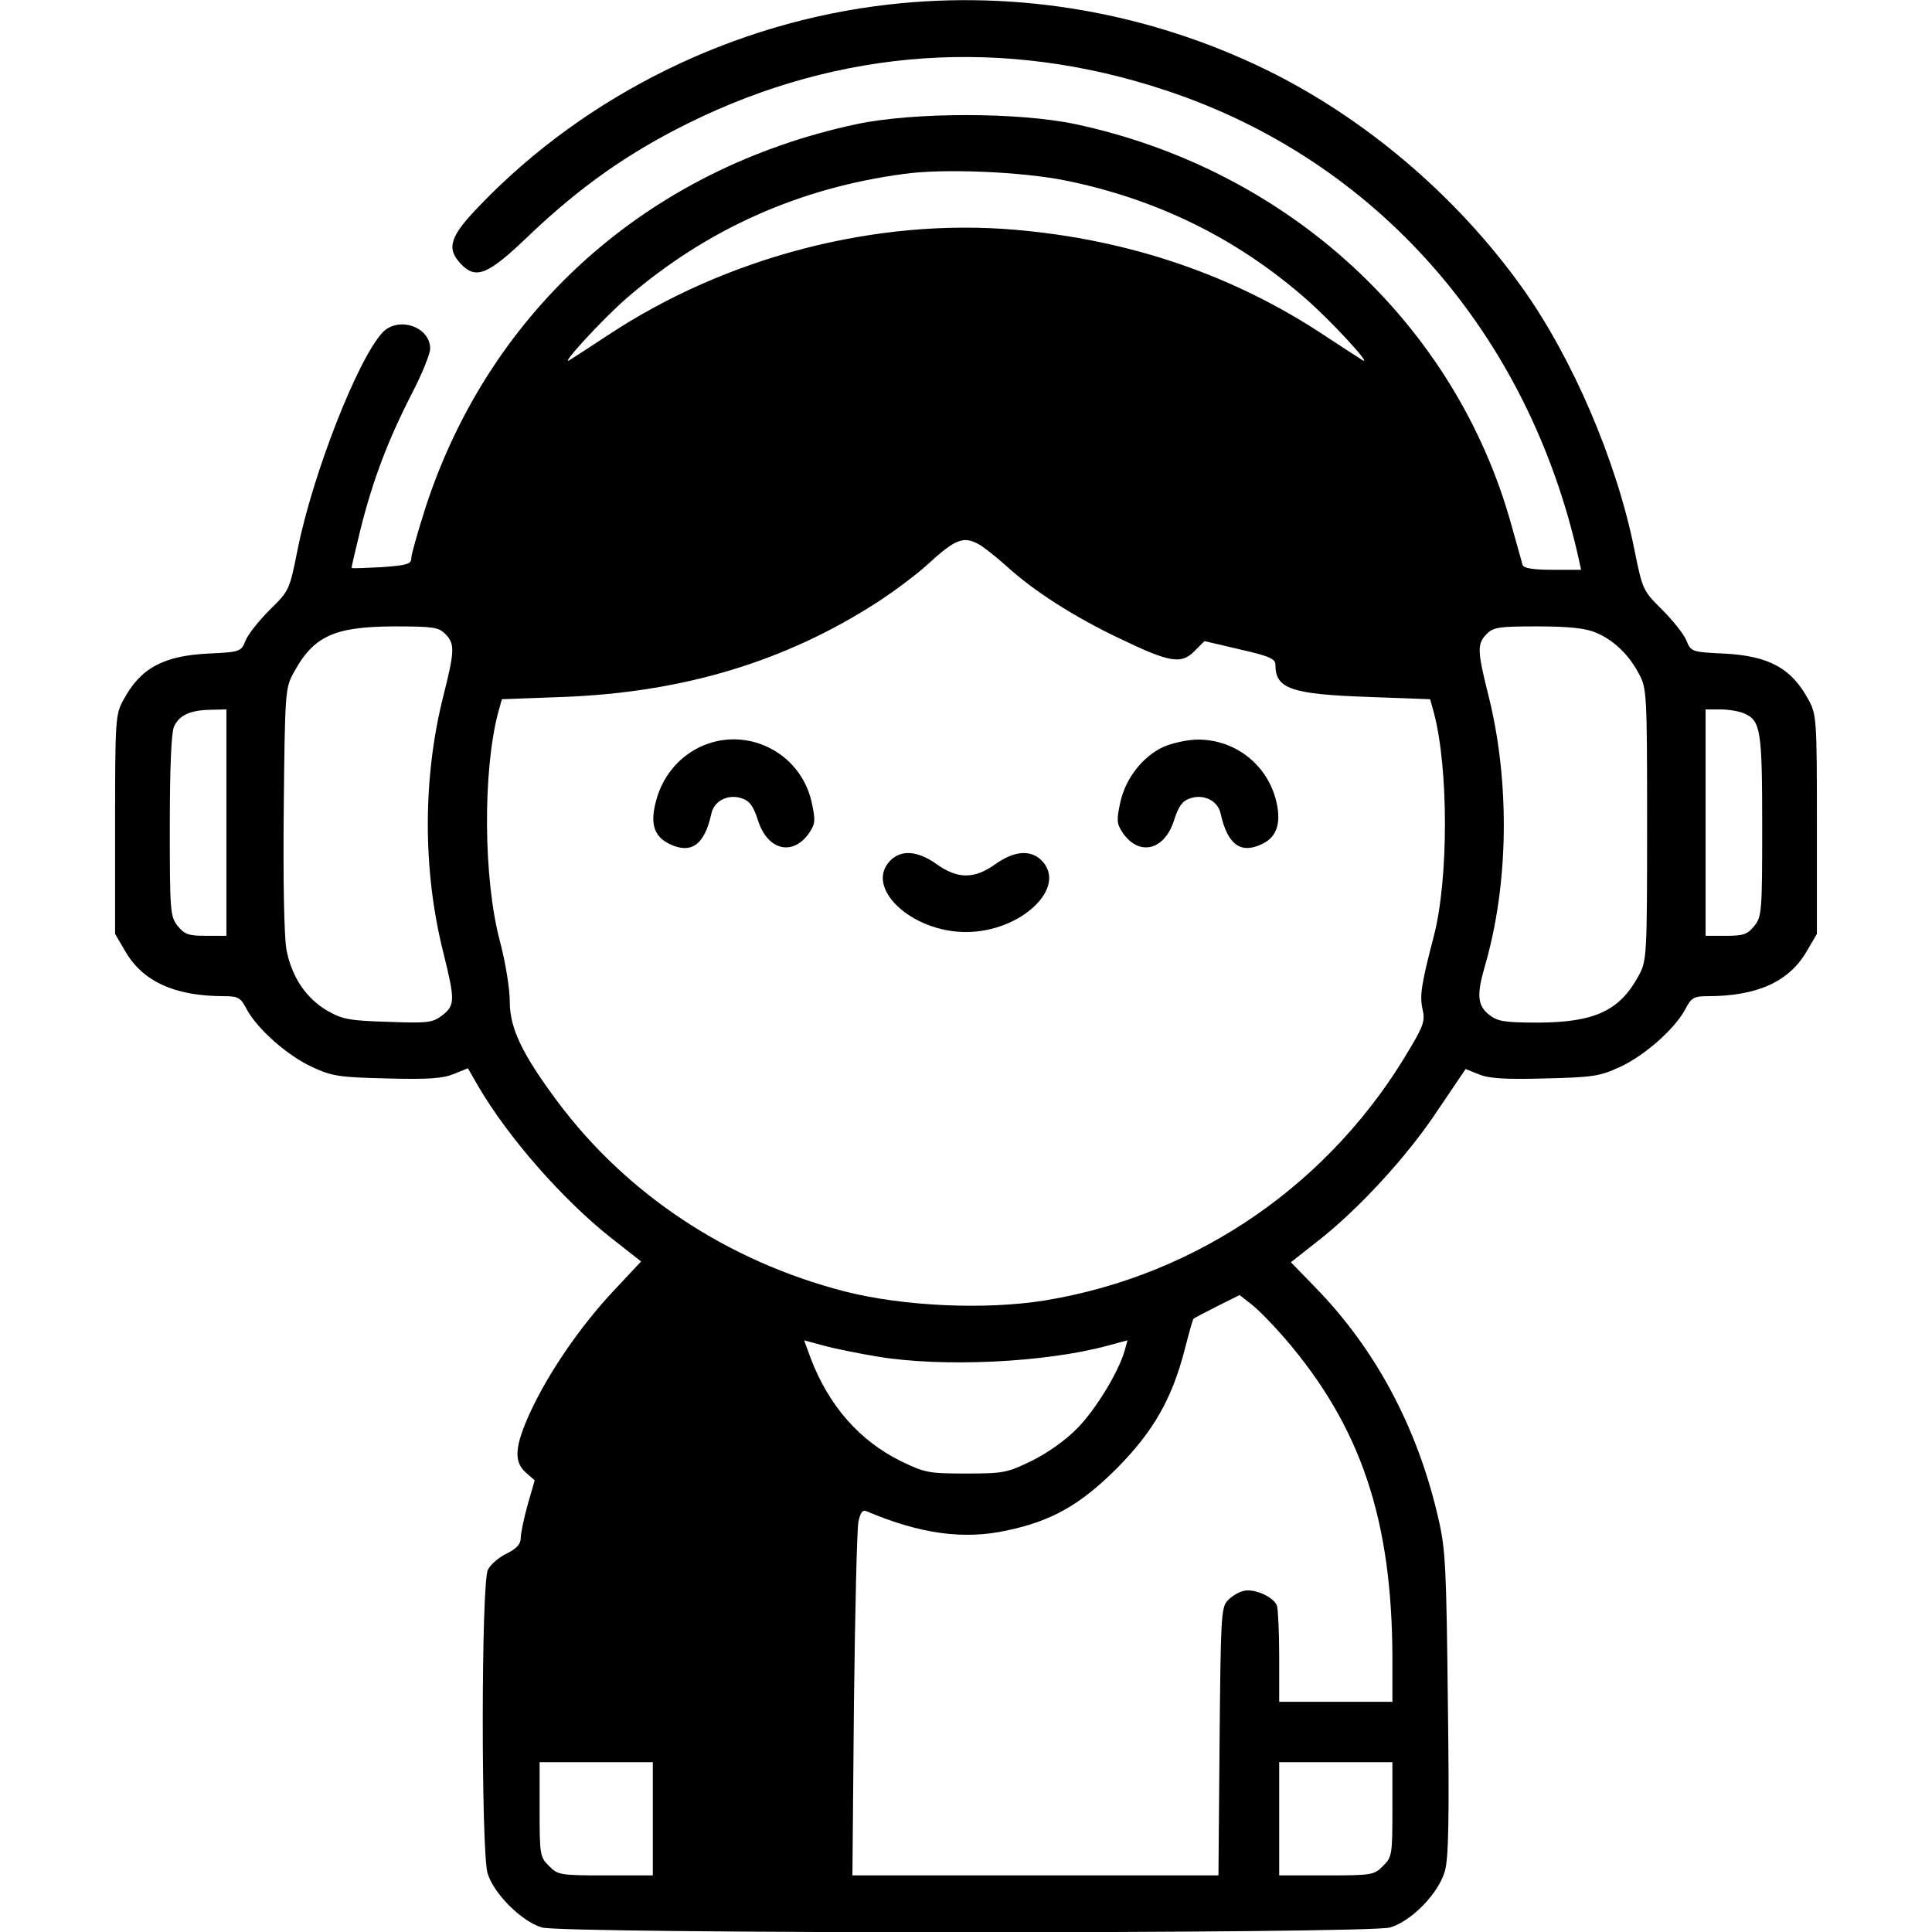
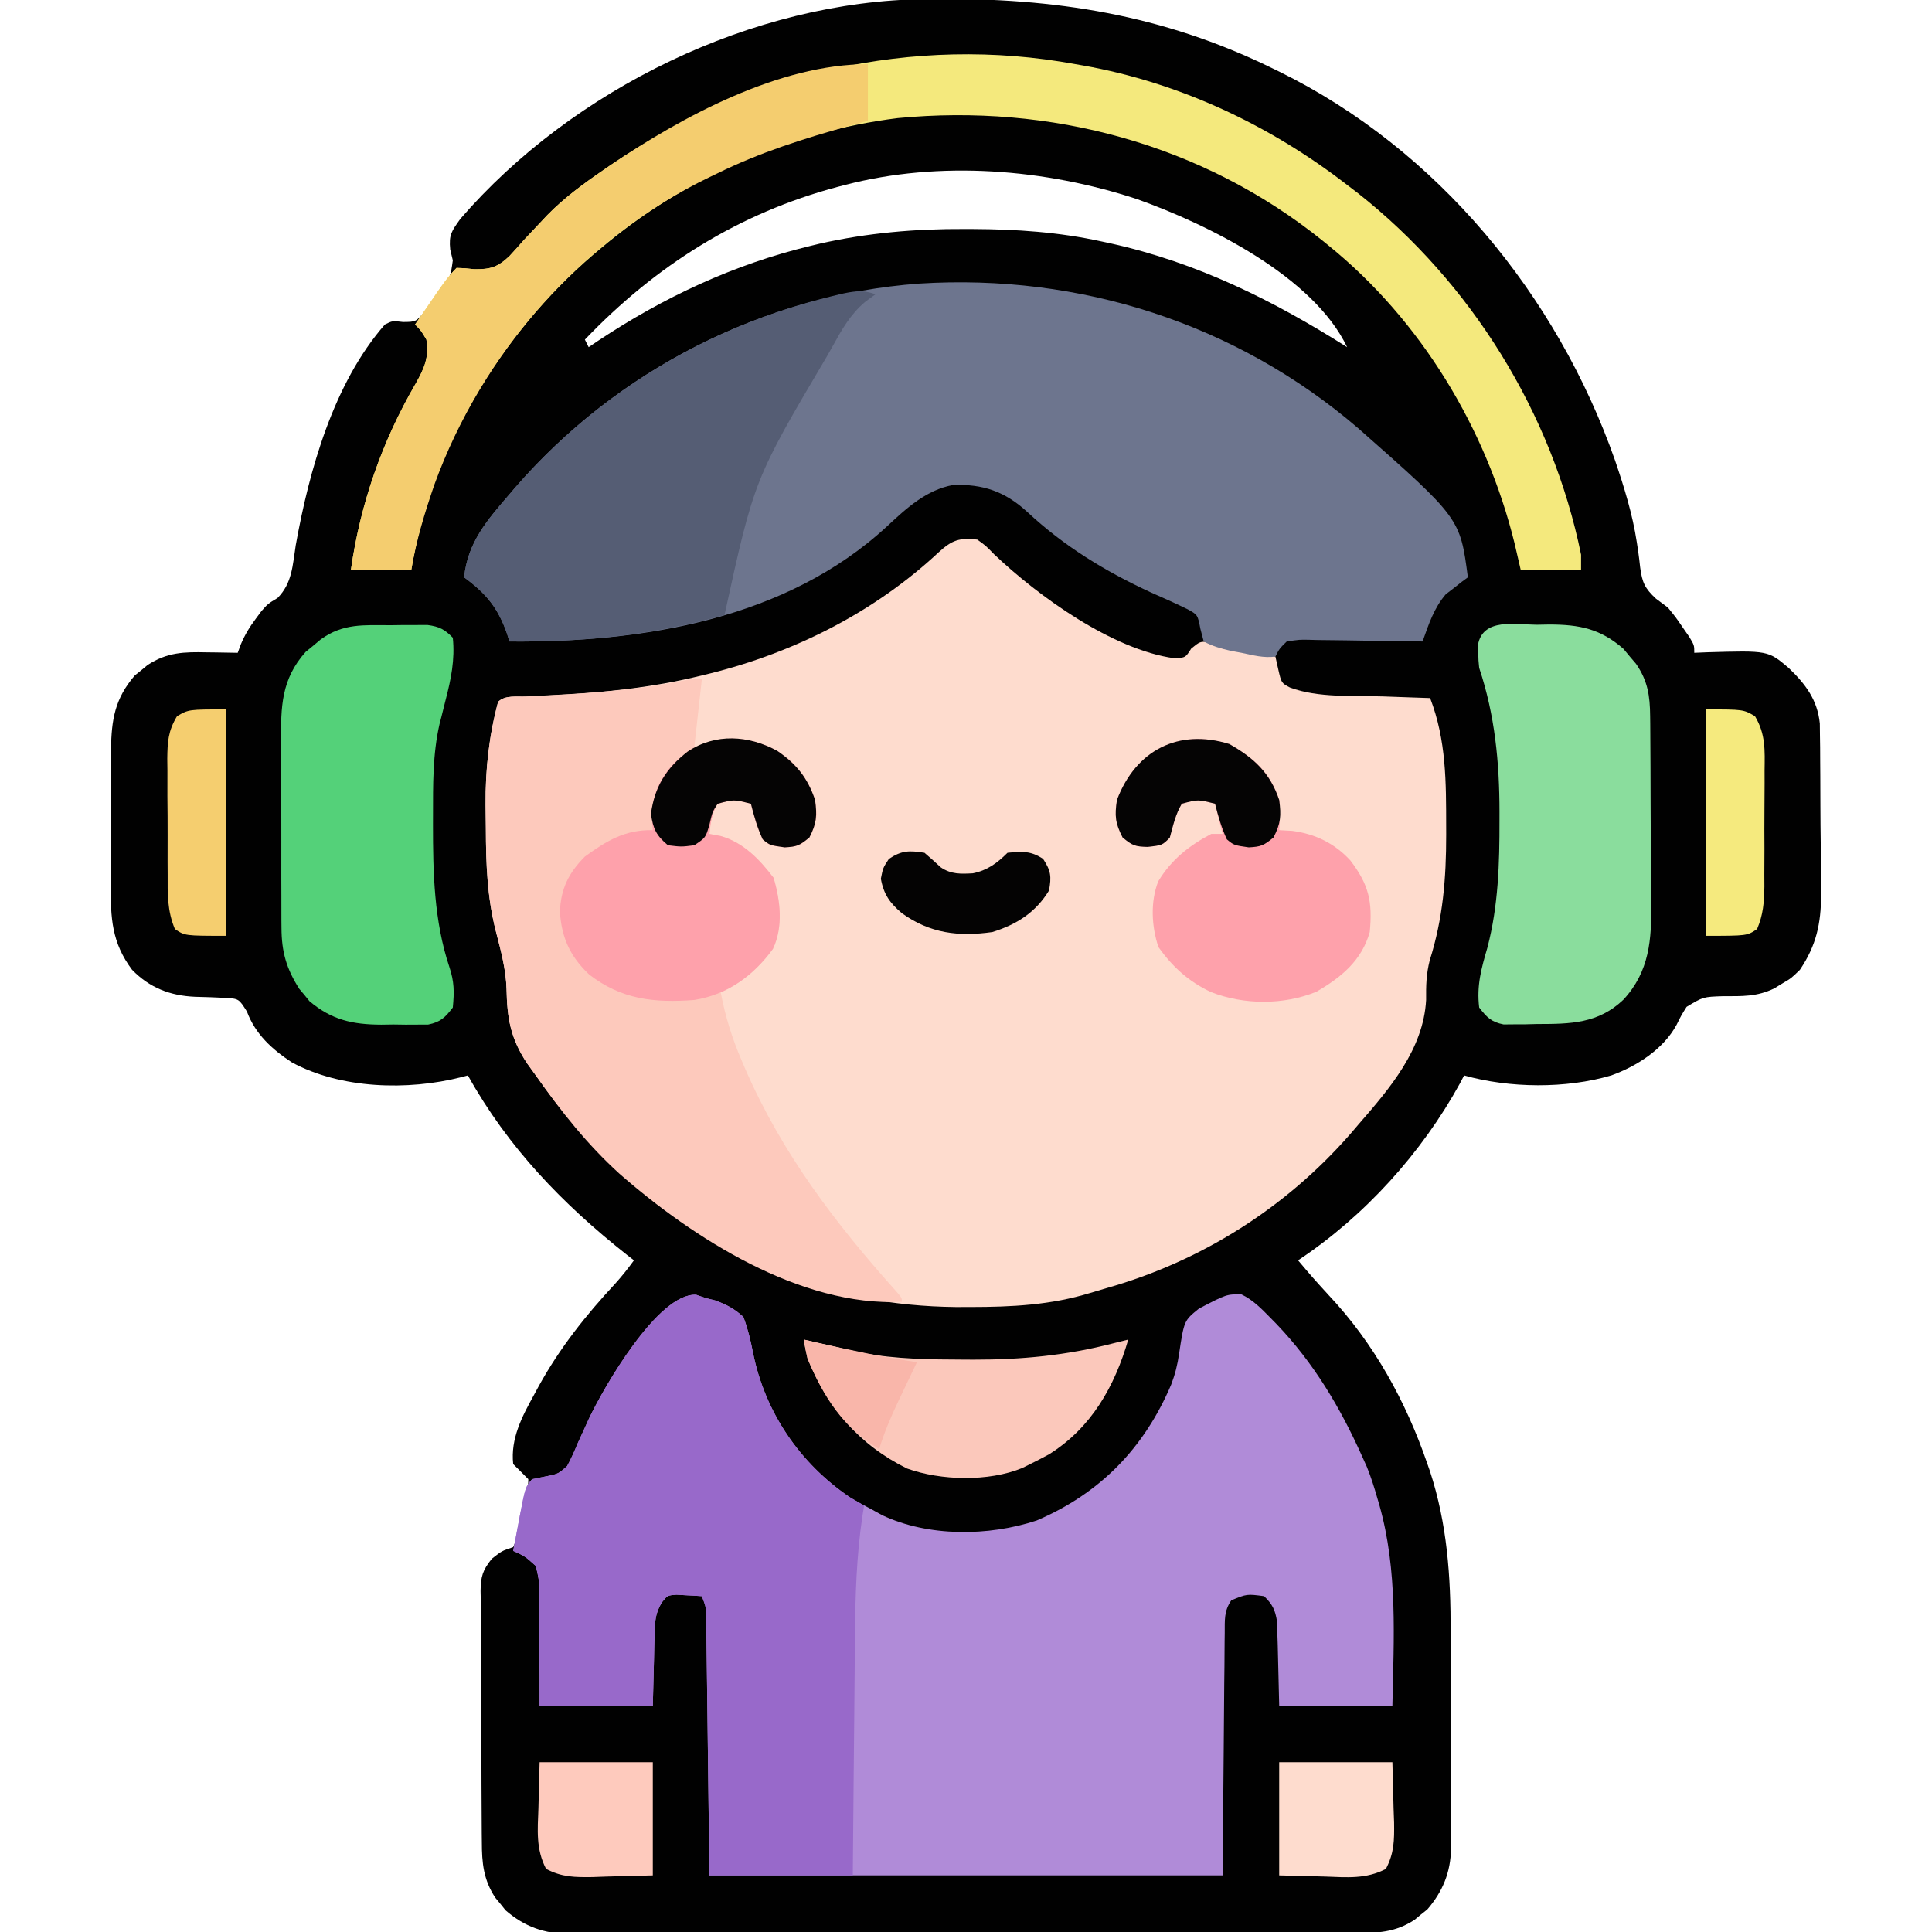
- <svg xmlns="http://www.w3.org/2000/svg" version="1.0" width="512pt" height="512pt" viewBox="0 0 512 512" preserveAspectRatio="xMidYMid meet">
-   <g transform="translate(0,512) scale(0.1,-0.1)" fill="#000000" stroke="none">
-     <path d="M2355 5108 c-408 -46 -800 -238 -1082 -531 -80 -82 -91 -114 -53 -155 41 -44 72 -32 184 76 136 129 263 218 421 296 403 199 837 229 1266 86 557 -185 960 -643 1093 -1242 l6 -28 -75 0 c-52 0 -77 4 -80 13 -2 6 -15 55 -30 107 -148 533 -592 941 -1155 1061 -151 32 -429 32 -580 0 -549 -117 -969 -489 -1141 -1012 -21 -66 -39 -128 -39 -138 0 -16 -11 -19 -78 -24 -42 -2 -78 -4 -80 -2 -1 1 10 48 24 105 33 130 72 233 135 356 27 52 49 106 49 120 0 59 -86 87 -127 42 -66 -72 -184 -374 -224 -573 -22 -109 -22 -110 -74 -161 -28 -28 -57 -64 -64 -81 -12 -30 -14 -31 -99 -35 -120 -6 -180 -39 -225 -123 -21 -38 -22 -52 -22 -330 l0 -290 27 -46 c47 -81 132 -119 263 -119 36 0 43 -4 59 -35 28 -52 108 -123 174 -153 52 -24 70 -27 198 -30 110 -3 148 0 177 12 l37 15 27 -47 c80 -137 225 -302 353 -403 l79 -62 -74 -79 c-87 -93 -171 -215 -220 -321 -41 -90 -44 -130 -12 -159 l24 -21 -19 -66 c-10 -36 -18 -75 -18 -87 0 -16 -11 -28 -37 -41 -21 -10 -43 -29 -50 -43 -18 -35 -18 -745 -1 -804 16 -54 90 -128 144 -144 60 -17 2188 -17 2248 0 57 17 128 90 145 149 10 35 12 140 8 445 -4 359 -6 408 -25 489 -55 242 -168 452 -328 615 l-63 65 70 55 c108 84 240 227 320 349 l73 108 35 -14 c26 -11 68 -14 175 -11 128 3 146 6 198 30 66 30 146 101 174 153 16 31 23 35 59 35 131 0 216 38 263 119 l27 46 0 290 c0 278 -1 292 -22 330 -45 84 -105 117 -225 123 -85 4 -87 5 -99 35 -7 17 -36 53 -64 81 -51 51 -52 52 -74 161 -47 234 -164 507 -298 694 -174 243 -416 448 -677 576 -312 152 -659 212 -1001 173z m472 -467 c238 -49 447 -151 628 -308 66 -56 187 -187 155 -167 -8 5 -53 34 -100 65 -241 160 -517 254 -819 280 -367 32 -766 -71 -1081 -280 -47 -31 -92 -60 -100 -65 -31 -20 88 110 152 165 210 181 455 291 733 328 106 15 315 6 432 -18z m-234 -963 c12 -6 45 -32 74 -58 72 -66 180 -135 300 -192 133 -64 163 -69 198 -34 l27 27 94 -22 c79 -18 94 -25 94 -41 0 -63 41 -78 248 -85 l162 -6 10 -36 c39 -147 39 -440 0 -591 -34 -130 -38 -159 -30 -195 7 -29 2 -44 -32 -101 -209 -359 -562 -603 -967 -670 -159 -26 -378 -16 -534 24 -309 80 -576 257 -759 502 -94 126 -127 195 -127 265 0 34 -11 103 -26 160 -44 164 -46 450 -5 606 l10 36 162 6 c319 12 591 94 836 253 46 30 104 74 130 98 73 67 95 76 135 54z m-1413 -238 c26 -26 25 -45 -5 -164 -55 -218 -55 -463 0 -681 31 -125 31 -139 -2 -165 -26 -20 -37 -22 -143 -18 -100 3 -121 6 -160 28 -58 33 -97 90 -111 164 -6 36 -9 178 -7 375 3 301 4 318 25 356 53 99 107 124 266 125 104 0 119 -2 137 -20z m3048 4 c47 -19 88 -58 115 -109 21 -39 22 -50 22 -400 0 -349 -1 -361 -22 -400 -50 -93 -116 -124 -264 -125 -93 0 -110 3 -133 21 -30 24 -33 52 -12 125 65 220 68 494 10 723 -29 116 -30 135 -4 161 18 18 33 20 135 20 82 0 127 -5 153 -16z m-3628 -504 l0 -300 -54 0 c-47 0 -57 4 -75 26 -20 25 -21 39 -21 265 0 154 4 247 11 263 14 31 43 44 97 45 l42 1 0 -300z m4023 289 c43 -19 47 -45 47 -298 0 -226 -1 -240 -21 -265 -18 -22 -28 -26 -75 -26 l-54 0 0 300 0 300 40 0 c21 0 50 -5 63 -11z m-1217 -1657 c201 -234 283 -480 284 -844 l0 -118 -150 0 -150 0 0 119 c0 66 -3 127 -6 136 -9 23 -60 46 -88 39 -14 -3 -33 -15 -43 -26 -17 -18 -18 -48 -21 -374 l-3 -354 -485 0 -485 0 4 453 c3 248 8 467 12 485 6 26 11 32 24 26 140 -59 255 -75 369 -50 119 25 195 68 292 165 97 98 146 184 180 316 11 43 21 79 23 80 1 2 29 16 62 33 l60 30 32 -25 c18 -14 58 -55 89 -91z m-1081 -47 c173 -29 446 -16 611 29 l52 14 -8 -29 c-17 -57 -76 -154 -125 -204 -30 -31 -78 -65 -120 -86 -66 -32 -75 -34 -175 -34 -99 0 -109 2 -173 33 -109 54 -190 146 -238 271 l-18 49 52 -14 c29 -8 93 -21 142 -29z m-595 -1225 l0 -150 -125 0 c-120 0 -127 1 -150 25 -24 23 -25 30 -25 150 l0 125 150 0 150 0 0 -150z m1960 25 c0 -120 -1 -127 -25 -150 -23 -24 -30 -25 -150 -25 l-125 0 0 150 0 150 150 0 150 0 0 -125z" />
-     <path d="M1850 3138 c-55 -28 -95 -79 -111 -139 -17 -62 -6 -96 36 -116 57 -27 92 -2 110 80 7 35 45 54 82 41 20 -7 30 -21 42 -59 26 -80 94 -95 137 -30 15 23 15 33 5 79 -30 135 -178 206 -301 144z" />
-     <path d="M3084 3141 c-55 -25 -101 -83 -115 -147 -10 -46 -10 -56 5 -79 43 -65 111 -50 137 30 12 38 22 52 42 59 37 13 75 -6 82 -41 18 -81 53 -107 109 -80 42 19 53 60 36 122 -26 92 -109 155 -205 155 -27 0 -68 -9 -91 -19z" />
-     <path d="M2360 2840 c-71 -71 54 -190 200 -190 146 0 271 119 200 190 -29 29 -73 25 -122 -10 -28 -20 -53 -30 -78 -30 -25 0 -50 10 -78 30 -49 35 -93 39 -122 10z" />
-   </g>
+ <svg xmlns="http://www.w3.org/2000/svg" version="1.1" width="512" height="512">
+   <path d="M0 0 C0.767 -0.01 1.535 -0.02 2.325 -0.03 C34.239 -0.353 62.866 4.116 91.75 18.238 C92.414 18.561 93.077 18.883 93.761 19.215 C135.705 39.846 167.366 78.472 182.75 122.238 C185.166 129.347 187.386 136.482 188.516 143.918 C188.632 144.683 188.748 145.448 188.868 146.237 C189.075 147.694 189.257 149.155 189.411 150.619 C189.952 154.611 190.617 156.114 193.605 158.898 C194.643 159.671 195.681 160.443 196.75 161.238 C198.867 163.844 198.867 163.844 200.625 166.426 C201.221 167.286 201.816 168.145 202.43 169.031 C203.75 171.238 203.75 171.238 203.75 173.238 C204.884 173.192 206.019 173.145 207.188 173.098 C223.317 172.627 223.317 172.627 228.75 177.238 C233.199 181.477 236.394 185.686 237.024 191.974 C237.04 193.458 237.04 193.458 237.056 194.971 C237.072 196.1 237.088 197.229 237.105 198.391 C237.113 200.209 237.113 200.209 237.121 202.062 C237.13 203.319 237.139 204.576 237.148 205.87 C237.163 208.529 237.173 211.188 237.176 213.846 C237.181 217.228 237.219 220.608 237.264 223.989 C237.301 227.243 237.303 230.496 237.309 233.75 C237.338 235.552 237.338 235.552 237.368 237.391 C237.327 245.081 236.082 250.797 231.75 257.238 C229.434 259.492 229.434 259.492 227.188 260.801 C226.444 261.256 225.7 261.711 224.934 262.18 C220.341 264.406 216.46 264.238 211.375 264.238 C206.125 264.411 206.125 264.411 201.715 267.059 C200.278 269.356 200.278 269.356 199.059 271.82 C195.566 278.274 188.539 282.795 181.75 285.238 C169.714 288.79 154.802 288.63 142.75 285.238 C142.396 285.919 142.041 286.6 141.676 287.301 C131.506 305.818 116.364 322.555 98.75 334.238 C102.708 338.914 102.708 338.914 106.836 343.438 C118.835 356.173 127.33 371.61 133 388.113 C133.234 388.783 133.468 389.453 133.71 390.144 C138.296 404.2 139.216 418.029 139.184 432.676 C139.188 434.495 139.193 436.313 139.199 438.132 C139.208 441.911 139.206 445.689 139.196 449.467 C139.184 454.293 139.205 459.119 139.234 463.945 C139.252 467.687 139.252 471.429 139.246 475.171 C139.246 476.951 139.252 478.731 139.265 480.51 C139.28 482.996 139.269 485.48 139.252 487.965 C139.261 488.687 139.271 489.409 139.281 490.153 C139.192 496.398 137.093 501.523 133.004 506.262 C132.446 506.708 131.888 507.154 131.312 507.613 C130.757 508.075 130.201 508.536 129.629 509.012 C124.405 512.422 119.747 512.528 113.699 512.506 C112.785 512.51 111.872 512.515 110.931 512.519 C107.87 512.532 104.808 512.53 101.747 512.529 C99.552 512.535 97.358 512.542 95.163 512.549 C89.2 512.567 83.237 512.572 77.274 512.573 C72.297 512.575 67.319 512.582 62.342 512.589 C51.268 512.604 40.195 512.61 29.122 512.609 C28.125 512.609 28.125 512.609 27.109 512.609 C26.112 512.609 26.112 512.609 25.094 512.609 C14.32 512.608 3.546 512.627 -7.228 512.655 C-18.298 512.684 -29.367 512.697 -40.437 512.696 C-46.649 512.695 -52.861 512.701 -59.073 512.722 C-64.916 512.742 -70.759 512.742 -76.603 512.727 C-78.746 512.725 -80.889 512.73 -83.032 512.742 C-85.961 512.757 -88.889 512.748 -91.818 512.733 C-92.663 512.743 -93.507 512.753 -94.378 512.764 C-101.009 512.687 -106.216 510.856 -111.273 506.492 C-111.719 505.934 -112.165 505.376 -112.625 504.801 C-113.086 504.245 -113.548 503.69 -114.023 503.117 C-117.124 498.368 -117.551 493.965 -117.556 488.406 C-117.565 487.633 -117.573 486.86 -117.582 486.064 C-117.606 483.518 -117.614 480.972 -117.621 478.426 C-117.63 476.651 -117.639 474.877 -117.648 473.102 C-117.665 469.387 -117.673 465.672 -117.676 461.956 C-117.681 457.198 -117.719 452.44 -117.764 447.682 C-117.794 444.019 -117.801 440.356 -117.802 436.693 C-117.806 434.938 -117.819 433.184 -117.84 431.43 C-117.867 428.976 -117.862 426.524 -117.849 424.07 C-117.864 423.348 -117.879 422.626 -117.894 421.882 C-117.838 418.009 -117.356 416.37 -114.9 413.311 C-112.25 411.238 -112.25 411.238 -109.25 410.238 C-107.985 407.445 -107.472 404.413 -106.812 401.426 C-106.602 400.605 -106.391 399.785 -106.174 398.939 C-105.656 396.65 -105.241 394.587 -105.25 392.238 C-106.568 390.889 -107.901 389.556 -109.25 388.238 C-109.984 381.483 -106.923 375.659 -103.75 369.926 C-103.301 369.098 -102.853 368.269 -102.391 367.416 C-96.839 357.385 -90.001 348.787 -82.195 340.395 C-80.412 338.418 -78.809 336.395 -77.25 334.238 C-78.159 333.529 -78.159 333.529 -79.086 332.805 C-96.164 319.326 -110.647 304.314 -121.25 285.238 C-121.833 285.392 -122.415 285.546 -123.016 285.704 C-137.224 289.303 -154.886 288.817 -167.895 281.785 C-173.182 278.313 -177.589 274.284 -179.812 268.301 C-181.953 264.911 -181.953 264.911 -185.543 264.688 C-188.215 264.553 -190.867 264.455 -193.539 264.398 C-200.139 264.114 -205.572 262.043 -210.25 257.238 C-215.638 250.071 -215.974 243.48 -215.879 234.734 C-215.881 233.457 -215.884 232.179 -215.886 230.862 C-215.885 228.171 -215.875 225.482 -215.847 222.791 C-215.813 219.363 -215.819 215.936 -215.838 212.507 C-215.851 209.208 -215.832 205.909 -215.816 202.609 C-215.821 201.388 -215.826 200.167 -215.831 198.909 C-215.723 190.991 -214.827 185.383 -209.504 179.215 C-208.667 178.546 -208.667 178.546 -207.812 177.863 C-206.979 177.171 -206.979 177.171 -206.129 176.465 C-200.937 173.076 -196.45 172.982 -190.438 173.113 C-189.649 173.122 -188.861 173.131 -188.049 173.141 C-186.116 173.164 -184.183 173.2 -182.25 173.238 C-181.978 172.497 -181.706 171.756 -181.426 170.992 C-180.316 168.394 -179.131 166.423 -177.438 164.176 C-176.957 163.525 -176.476 162.874 -175.98 162.203 C-174.25 160.238 -174.25 160.238 -171.699 158.711 C-167.801 154.776 -167.713 150.073 -166.875 144.738 C-163.314 124.855 -156.862 101.795 -143.25 86.238 C-141.25 85.238 -141.25 85.238 -138.461 85.57 C-134.987 85.549 -134.987 85.549 -132.477 82.5 C-131.59 81.323 -130.723 80.131 -129.875 78.926 C-129.425 78.331 -128.975 77.736 -128.512 77.123 C-125.848 73.557 -125.848 73.557 -125.25 69.238 C-125.477 68.29 -125.704 67.341 -125.938 66.363 C-126.336 62.38 -125.544 61.492 -123.25 58.238 C-93.47 23.799 -45.685 0.485 0 0 Z M-21.25 49.238 C-21.895 49.405 -22.539 49.571 -23.204 49.742 C-49.467 56.71 -71.545 70.663 -90.25 90.238 C-89.92 90.898 -89.59 91.558 -89.25 92.238 C-88.425 91.681 -87.6 91.125 -86.75 90.551 C-69.456 79.05 -50.794 70.315 -30.562 65.426 C-29.757 65.231 -28.951 65.036 -28.12 64.835 C-15.361 61.944 -2.626 60.854 10.438 60.926 C11.479 60.929 11.479 60.929 12.541 60.931 C24.153 60.982 35.387 61.743 46.75 64.238 C47.525 64.405 48.3 64.571 49.099 64.742 C71.938 69.8 92.098 79.793 111.75 92.238 C102.798 73.454 74.877 59.71 56.057 52.997 C31.672 44.98 3.768 42.728 -21.25 49.238 Z " fill="#010101" transform="translate(245.25,-0.2382812)" />
+   <path d="M0 0 C2.246 1.617 2.246 1.617 4.438 3.875 C16.129 15.008 35.832 29.193 52.188 31.438 C55.152 31.302 55.152 31.302 56.688 28.875 C59 27 59 27 61.375 27.109 C64.281 27.642 67.132 28.291 70 29 C71.729 29.378 73.458 29.753 75.188 30.125 C76.446 30.414 77.704 30.703 79 31 C79.371 32.671 79.371 32.671 79.75 34.375 C80.583 37.997 80.583 37.997 82.834 39.19 C90.358 42.005 99.637 41.295 107.562 41.562 C109.362 41.627 109.362 41.627 111.197 41.693 C114.131 41.799 117.066 41.901 120 42 C124.299 53.193 124.235 64.243 124.25 76.125 C124.252 76.811 124.253 77.496 124.255 78.202 C124.257 89.788 123.412 100.378 119.902 111.469 C118.962 115.149 118.9 118.214 118.938 122 C118.212 135.089 109.328 145.417 101 155 C100.291 155.83 99.582 156.66 98.852 157.516 C81.667 177.172 59.303 191.276 34.177 198.383 C32.768 198.782 31.363 199.198 29.964 199.633 C19.468 202.867 9.115 203.366 -1.812 203.375 C-3.111 203.377 -4.41 203.379 -5.749 203.38 C-13.995 203.285 -21.898 202.528 -30 201 C-30.8 200.85 -31.6 200.7 -32.424 200.545 C-67.682 193.354 -96.703 171.004 -117 142 C-118.152 140.407 -118.152 140.407 -119.328 138.781 C-123.712 132.151 -124.608 126.9 -124.762 119.016 C-124.94 113.845 -126.241 108.972 -127.542 103.986 C-129.906 94.848 -130.214 85.952 -130.24 76.549 C-130.25 74.466 -130.281 72.385 -130.312 70.303 C-130.385 60.9 -129.425 52.118 -127 43 C-125.154 41.154 -122.123 41.715 -119.641 41.605 C-118.294 41.54 -116.947 41.473 -115.6 41.405 C-114.89 41.37 -114.18 41.335 -113.448 41.299 C-99.7 40.6 -86.401 39.316 -73 36 C-72.263 35.821 -71.527 35.642 -70.768 35.458 C-48.292 29.839 -27.189 19.165 -10.203 3.324 C-6.696 0.116 -4.719 -0.551 0 0 Z " fill="#FEDCCE" transform="translate(259,143)" />
+   <path d="M0 0 C0.83 0.286 1.66 0.572 2.516 0.867 C3.352 1.075 4.189 1.282 5.051 1.496 C8.092 2.62 10.104 3.674 12.516 5.867 C13.709 9.034 14.408 11.992 15.055 15.296 C18.229 31.175 27.502 44.723 40.891 53.805 C42.744 54.864 44.62 55.885 46.516 56.867 C47.431 57.373 48.346 57.878 49.289 58.398 C61.526 64.18 77.535 64.03 90.266 59.805 C107.124 52.585 118.714 40.632 125.891 23.805 C126.953 21.011 127.562 18.544 127.992 15.574 C129.315 6.838 129.315 6.838 133.23 3.672 C140.608 -0.173 140.608 -0.173 144.543 -0.09 C147.592 1.389 149.797 3.663 152.141 6.055 C152.666 6.589 153.192 7.124 153.733 7.675 C163.669 18.042 170.671 29.813 176.516 42.867 C176.926 43.776 177.335 44.685 177.758 45.621 C178.856 48.342 179.713 51.044 180.516 53.867 C180.696 54.478 180.877 55.088 181.062 55.717 C185.976 73.064 184.876 91.027 184.516 108.867 C174.616 108.867 164.716 108.867 154.516 108.867 C154.203 96.617 154.203 96.617 154.128 92.772 C154.078 91.265 154.078 91.265 154.027 89.727 C154.001 88.7 153.975 87.674 153.948 86.616 C153.457 83.495 152.758 82.076 150.516 79.867 C145.953 79.266 145.953 79.266 141.824 80.966 C139.846 83.84 140.114 86.263 140.083 89.725 C140.073 90.429 140.063 91.134 140.052 91.859 C140.022 94.137 140.013 96.414 140.004 98.691 C139.988 100.098 139.972 101.505 139.953 102.912 C139.896 108.126 139.863 113.34 139.828 118.555 C139.673 136.034 139.673 136.034 139.516 153.867 C94.636 153.867 49.756 153.867 3.516 153.867 C3.078 118.555 3.078 118.555 2.948 107.405 C2.904 104.107 2.904 104.107 2.86 100.808 C2.841 99.339 2.823 97.87 2.807 96.401 C2.783 94.176 2.753 91.951 2.721 89.725 C2.698 87.843 2.698 87.843 2.674 85.923 C2.65 82.825 2.65 82.825 1.516 79.867 C0.08 79.759 -1.358 79.681 -2.797 79.617 C-3.597 79.571 -4.398 79.524 -5.223 79.477 C-7.597 79.658 -7.597 79.658 -9.094 81.525 C-10.815 84.424 -10.91 86.368 -10.996 89.727 C-11.046 91.234 -11.046 91.234 -11.096 92.772 C-11.121 94.041 -11.146 95.31 -11.172 96.617 C-11.275 100.66 -11.378 104.702 -11.484 108.867 C-21.384 108.867 -31.284 108.867 -41.484 108.867 C-41.487 106.243 -41.49 103.618 -41.492 100.914 C-41.515 98.369 -41.548 95.824 -41.582 93.279 C-41.6 91.512 -41.608 89.744 -41.604 87.977 C-41.602 85.434 -41.637 82.894 -41.68 80.352 C-41.671 79.563 -41.661 78.774 -41.652 77.962 C-41.655 75.43 -41.655 75.43 -42.484 71.867 C-45.366 69.281 -45.366 69.281 -48.484 67.867 C-48.033 65.449 -47.574 63.033 -47.109 60.617 C-46.983 59.935 -46.857 59.253 -46.727 58.551 C-45.248 50.936 -45.248 50.936 -43.484 48.867 C-42.207 48.608 -40.929 48.349 -39.613 48.082 C-36.509 47.438 -36.509 47.438 -34.195 45.395 C-33.137 43.444 -32.262 41.484 -31.422 39.43 C-30.758 37.968 -30.09 36.508 -29.418 35.051 C-28.932 33.977 -28.932 33.977 -28.437 32.882 C-24.497 24.548 -10.086 -0.539 0 0 Z " fill="#B08BD8" transform="translate(184.4844,343.1328)" />
+   <path d="M0 0 C27.069 23.887 27.069 23.887 29.125 39.562 C28.594 39.952 28.063 40.341 27.516 40.742 C26.809 41.302 26.103 41.861 25.375 42.438 C24.331 43.238 24.331 43.238 23.266 44.055 C20.11 47.752 18.739 52.02 17.125 56.562 C16.05 56.542 14.975 56.521 13.868 56.499 C9.882 56.427 5.896 56.381 1.909 56.343 C0.183 56.323 -1.542 56.295 -3.268 56.261 C-5.748 56.212 -8.227 56.19 -10.707 56.172 C-11.865 56.141 -11.865 56.141 -13.046 56.109 C-15.481 56.063 -15.481 56.063 -18.875 56.562 C-20.803 58.445 -20.803 58.445 -21.875 60.562 C-24.93 61.006 -27.872 60.192 -30.875 59.562 C-31.78 59.396 -32.685 59.23 -33.617 59.059 C-36.25 58.452 -38.494 57.844 -40.875 56.562 C-41.308 54.923 -41.308 54.923 -41.75 53.25 C-42.477 49.485 -42.477 49.485 -45.148 48.02 C-48.358 46.448 -51.599 44.991 -54.875 43.562 C-67.069 37.926 -77.904 31.313 -87.75 22.125 C-93.576 16.814 -99.393 14.803 -107.305 15.094 C-114.349 16.378 -119.598 21.193 -124.688 25.938 C-151.537 50.828 -189.782 56.872 -224.875 56.562 C-225.071 55.922 -225.267 55.281 -225.469 54.621 C-227.863 47.695 -230.989 43.877 -236.875 39.562 C-235.928 30.252 -230.757 24.402 -224.875 17.562 C-224.402 17.01 -223.929 16.457 -223.442 15.888 C-196.362 -15.395 -157.579 -35.257 -116.248 -38.288 C-73.78 -40.962 -32.349 -27.76 0 0 Z " fill="#6D758E" transform="translate(359.875,113.4375)" />
+   <path d="M0 0 C-0.66 5.94 -1.32 11.88 -2 18 C-0.02 17.34 1.96 16.68 4 16 C11.507 15.022 16.948 16.905 23.188 21.188 C27.537 25.537 29.673 29.585 30.5 35.688 C29.887 39.748 29.179 41.378 26 44 C22.99 44.69 21.174 44.453 18 44 C14.63 41.192 14.036 37.142 13 33 C8.434 31.838 8.434 31.838 4.125 33.062 C2.625 35.646 2.327 38.054 2 41 C3.485 41.278 3.485 41.278 5 41.562 C11.043 43.294 15.276 47.737 19 52.625 C20.805 58.717 21.612 65.588 18.828 71.48 C15.115 76.581 10.664 80.252 5 83 C6.198 89.303 7.973 95.045 10.5 100.938 C10.848 101.753 11.196 102.569 11.555 103.409 C21.412 125.954 35.534 144.415 51.855 162.609 C53 164 53 164 53 165 C26.096 166.353 -2.421 148.059 -21.852 131.036 C-30.417 123.26 -37.383 114.456 -44 105 C-44.768 103.938 -45.537 102.876 -46.328 101.781 C-50.712 95.151 -51.608 89.9 -51.762 82.016 C-51.94 76.845 -53.241 71.972 -54.542 66.986 C-56.906 57.848 -57.214 48.952 -57.24 39.549 C-57.25 37.466 -57.281 35.385 -57.312 33.303 C-57.385 23.9 -56.425 15.118 -54 6 C-52.14 4.14 -49.032 4.692 -46.535 4.57 C-45.171 4.498 -43.808 4.426 -42.444 4.353 C-41.369 4.298 -41.369 4.298 -40.273 4.241 C-28.761 3.637 -17.438 2.807 -6.105 0.586 C-3 0 -3 0 0 0 Z " fill="#FDC9BC" transform="translate(186,180)" />
+   <path d="M0 0 C0.83 0.286 1.66 0.572 2.516 0.867 C3.352 1.075 4.189 1.282 5.051 1.496 C8.092 2.62 10.104 3.674 12.516 5.867 C13.709 9.034 14.408 11.992 15.055 15.296 C18.203 31.044 27.397 44.621 40.703 53.617 C41.97 54.373 43.241 55.124 44.516 55.867 C44.376 56.722 44.236 57.578 44.093 58.459 C42.49 69.163 42.172 79.678 42.102 90.488 C42.083 92.328 42.063 94.167 42.043 96.007 C41.992 100.795 41.952 105.584 41.915 110.373 C41.867 116.147 41.806 121.921 41.747 127.695 C41.659 136.419 41.589 145.143 41.516 153.867 C28.976 153.867 16.436 153.867 3.516 153.867 C3.455 148.777 3.394 143.686 3.332 138.441 C3.292 135.219 3.251 131.997 3.209 128.775 C3.143 123.66 3.077 118.544 3.018 113.428 C2.971 109.304 2.918 105.18 2.863 101.057 C2.842 99.482 2.824 97.908 2.807 96.333 C2.782 94.131 2.752 91.928 2.721 89.725 C2.698 87.843 2.698 87.843 2.674 85.923 C2.65 82.825 2.65 82.825 1.516 79.867 C0.08 79.759 -1.358 79.681 -2.797 79.617 C-3.597 79.571 -4.398 79.524 -5.223 79.477 C-7.597 79.658 -7.597 79.658 -9.094 81.525 C-10.815 84.424 -10.91 86.368 -10.996 89.727 C-11.046 91.234 -11.046 91.234 -11.096 92.772 C-11.121 94.041 -11.146 95.31 -11.172 96.617 C-11.275 100.66 -11.378 104.702 -11.484 108.867 C-21.384 108.867 -31.284 108.867 -41.484 108.867 C-41.487 106.243 -41.49 103.618 -41.492 100.914 C-41.515 98.369 -41.548 95.824 -41.582 93.279 C-41.6 91.512 -41.608 89.744 -41.604 87.977 C-41.602 85.434 -41.637 82.894 -41.68 80.352 C-41.671 79.563 -41.661 78.774 -41.652 77.962 C-41.655 75.43 -41.655 75.43 -42.484 71.867 C-45.366 69.281 -45.366 69.281 -48.484 67.867 C-48.033 65.449 -47.574 63.033 -47.109 60.617 C-46.983 59.935 -46.857 59.253 -46.727 58.551 C-45.248 50.936 -45.248 50.936 -43.484 48.867 C-42.207 48.608 -40.929 48.349 -39.613 48.082 C-36.509 47.438 -36.509 47.438 -34.195 45.395 C-33.137 43.444 -32.262 41.484 -31.422 39.43 C-30.758 37.968 -30.09 36.508 -29.418 35.051 C-28.932 33.977 -28.932 33.977 -28.437 32.882 C-24.497 24.548 -10.086 -0.539 0 0 Z " fill="#9869CA" transform="translate(184.4844,343.1328)" />
+   <path d="M0 0 C1.021 0.177 1.021 0.177 2.063 0.358 C27.605 4.897 51.545 16.168 72 32 C72.94 32.717 73.879 33.433 74.848 34.172 C104.838 57.819 126.358 92.488 134 130 C134 131.32 134 132.64 134 134 C128.72 134 123.44 134 118 134 C117.196 130.535 117.196 130.535 116.375 127 C108.885 96.547 91.508 67.825 67 48 C66.487 47.582 65.974 47.164 65.445 46.733 C33.618 21.134 -6.672 10.412 -47.093 14.297 C-76.063 17.918 -103.755 30.137 -126 49 C-126.612 49.517 -127.223 50.034 -127.854 50.566 C-152.311 71.543 -170.675 102.049 -176 134 C-181.28 134 -186.56 134 -192 134 C-189.502 116.517 -183.758 100.019 -174.896 84.758 C-172.611 80.711 -171.228 77.78 -172 73 C-173.379 70.657 -173.379 70.657 -175 69 C-173.544 66.873 -172.085 64.749 -170.625 62.625 C-170.213 62.022 -169.8 61.418 -169.375 60.797 C-167.698 58.362 -166.095 56.095 -164 54 C-161.892 54.064 -161.892 54.064 -159.363 54.336 C-155.063 54.415 -153.106 53.823 -149.98 50.852 C-148.693 49.464 -147.429 48.054 -146.188 46.625 C-144.801 45.141 -143.409 43.661 -142.012 42.188 C-141.333 41.466 -140.654 40.744 -139.955 40 C-135.451 35.392 -130.306 31.635 -125 28 C-124.413 27.596 -123.827 27.192 -123.223 26.776 C-87.301 2.417 -42.957 -7.91 0 0 Z " fill="#F4E97D" transform="translate(285,17)" />
+   <path d="M0 0 C-0.879 0.643 -1.758 1.286 -2.664 1.949 C-6.646 5.278 -8.89 9.315 -11.375 13.812 C-11.849 14.653 -12.323 15.493 -12.812 16.359 C-32.14 49.071 -32.14 49.071 -40 85 C-59.215 90.342 -77.069 92.176 -97 92 C-97.196 91.359 -97.392 90.719 -97.594 90.059 C-99.988 83.132 -103.114 79.314 -109 75 C-108.053 65.689 -102.882 59.839 -97 53 C-96.527 52.447 -96.054 51.895 -95.567 51.325 C-73.581 25.927 -44.177 8.431 -11.562 0.5 C-10.859 0.328 -10.155 0.155 -9.43 -0.023 C-6.007 -0.791 -3.328 -1.294 0 0 Z " fill="#555D74" transform="translate(232,78)" />
+   <path d="M0 0 C1.112 -0.02 2.224 -0.04 3.369 -0.061 C11.4 -0.056 16.959 1.06 23.055 6.402 C23.594 7.053 24.132 7.704 24.688 8.375 C25.519 9.348 25.519 9.348 26.367 10.34 C29.497 14.882 30.071 18.808 30.119 24.272 C30.127 24.94 30.136 25.607 30.144 26.295 C30.168 28.492 30.177 30.689 30.184 32.887 C30.193 34.425 30.202 35.963 30.211 37.502 C30.227 40.725 30.235 43.949 30.238 47.173 C30.243 51.28 30.281 55.387 30.327 59.495 C30.357 62.673 30.364 65.852 30.365 69.031 C30.369 70.544 30.381 72.057 30.402 73.569 C30.528 83.377 29.986 91.845 23.028 99.367 C16.341 105.722 9 105.801 0.188 105.812 C-1.367 105.849 -1.367 105.849 -2.953 105.887 C-3.951 105.891 -4.949 105.894 -5.977 105.898 C-6.881 105.907 -7.785 105.915 -8.717 105.923 C-11.985 105.281 -13.169 104.04 -15.188 101.438 C-15.895 95.676 -14.634 91.117 -13.02 85.605 C-10.106 74.517 -9.788 63.2 -9.812 51.812 C-9.811 51.074 -9.81 50.335 -9.809 49.574 C-9.819 36.452 -11.01 23.969 -15.188 11.438 C-15.391 9.5 -15.391 9.5 -15.438 7.438 C-15.476 6.417 -15.476 6.417 -15.516 5.375 C-14.283 -1.902 -5.537 -0.035 0 0 Z " fill="#8ADD9D" transform="translate(407.1875,165.5625)" />
+   <path d="M0 0 C1.711 -0.024 1.711 -0.024 3.457 -0.049 C4.554 -0.049 5.651 -0.05 6.781 -0.051 C7.782 -0.054 8.783 -0.057 9.814 -0.06 C12.931 0.372 14.309 1.07 16.5 3.312 C17.095 9.166 16.03 14.289 14.562 19.938 C14.197 21.388 13.834 22.838 13.473 24.289 C13.31 24.919 13.148 25.549 12.981 26.198 C11.149 34.256 11.259 42.286 11.25 50.5 C11.247 51.642 11.247 51.642 11.245 52.807 C11.243 65.548 11.5 78.334 15.578 90.539 C16.89 94.487 16.902 97.158 16.5 101.312 C14.472 103.966 13.273 105.154 9.97 105.83 C9.036 105.835 8.103 105.839 7.141 105.844 C5.59 105.851 5.59 105.851 4.008 105.859 C2.933 105.844 1.858 105.828 0.75 105.812 C-0.31 105.828 -1.369 105.843 -2.461 105.859 C-10.099 105.821 -15.594 104.604 -21.488 99.637 C-21.925 99.097 -22.362 98.556 -22.812 98 C-23.487 97.201 -23.487 97.201 -24.176 96.387 C-27.603 91.019 -28.876 86.573 -28.904 80.219 C-28.911 79.548 -28.918 78.877 -28.925 78.186 C-28.943 75.99 -28.939 73.794 -28.934 71.598 C-28.938 70.057 -28.943 68.517 -28.949 66.977 C-28.958 63.757 -28.956 60.537 -28.946 57.317 C-28.935 53.207 -28.955 49.097 -28.984 44.987 C-29.002 41.809 -29.002 38.63 -28.996 35.452 C-28.996 33.937 -29.002 32.423 -29.015 30.908 C-29.08 21.605 -28.983 14.338 -22.5 7.07 C-21.84 6.531 -21.18 5.993 -20.5 5.438 C-19.84 4.883 -19.18 4.329 -18.5 3.758 C-12.571 -0.526 -7.121 -0.02 0 0 Z " fill="#54D179" transform="translate(103.5,165.6875)" />
+   <path d="M0 0 C0 4.95 0 9.9 0 15 C-1.547 15.424 -3.094 15.848 -4.688 16.285 C-16.918 19.702 -28.606 23.375 -40 29 C-40.924 29.442 -40.924 29.442 -41.867 29.893 C-75.55 46.1 -102.184 76.418 -114.908 111.503 C-117.46 118.95 -119.704 126.226 -121 134 C-126.28 134 -131.56 134 -137 134 C-134.502 116.517 -128.758 100.019 -119.896 84.758 C-117.611 80.711 -116.228 77.78 -117 73 C-118.379 70.657 -118.379 70.657 -120 69 C-118.544 66.873 -117.085 64.749 -115.625 62.625 C-115.213 62.022 -114.8 61.418 -114.375 60.797 C-112.698 58.362 -111.095 56.095 -109 54 C-106.892 54.064 -106.892 54.064 -104.363 54.336 C-100.063 54.415 -98.106 53.823 -94.98 50.852 C-93.693 49.464 -92.429 48.054 -91.188 46.625 C-89.801 45.141 -88.409 43.661 -87.012 42.188 C-86.333 41.466 -85.654 40.744 -84.955 40 C-80.451 35.392 -75.306 31.635 -70 28 C-69.413 27.596 -68.827 27.192 -68.223 26.776 C-49.266 13.922 -23.544 0 0 0 Z " fill="#F4CD6F" transform="translate(230,17)" />
+   <path d="M0 0 C6.49 3.69 10.903 7.631 13.188 14.812 C13.48 17.581 13.387 20.018 13.188 22.812 C14.322 22.874 15.456 22.936 16.625 23 C22.717 23.798 27.884 26.297 32.055 30.852 C36.937 37.276 37.956 41.7 37.188 49.812 C35.047 57.38 29.652 61.803 23.062 65.625 C14.427 69.192 3.778 69.136 -4.891 65.719 C-10.791 62.936 -15.053 59.091 -18.812 53.812 C-20.645 48.315 -20.99 41.846 -18.871 36.387 C-15.425 30.65 -10.709 26.916 -4.812 23.812 C-3.822 23.812 -2.833 23.812 -1.812 23.812 C-2.473 21.172 -3.132 18.532 -3.812 15.812 C-8.334 14.66 -8.334 14.66 -12.625 15.812 C-14.306 18.643 -14.95 21.649 -15.812 24.812 C-17.812 26.812 -17.812 26.812 -21.688 27.25 C-24.987 27.154 -25.642 26.953 -28.312 24.75 C-30.248 20.959 -30.447 19.041 -29.812 14.812 C-24.811 1.606 -13.474 -4.197 0 0 Z " fill="#FEA1AB" transform="translate(325.8125,197.1875)" />
+   <path d="M0 0 C5.114 3.51 8.027 7.181 10 13 C10.565 17.169 10.411 19.196 8.5 22.938 C5.882 25.098 5.174 25.384 1.938 25.562 C-2 25 -2 25 -3.875 23.438 C-5.293 20.366 -6.181 17.278 -7 14 C-11.566 12.838 -11.566 12.838 -15.875 14.062 C-17.375 16.646 -17.673 19.054 -18 22 C-17.01 22.186 -16.02 22.371 -15 22.562 C-8.957 24.294 -4.724 28.737 -1 33.625 C0.805 39.717 1.612 46.588 -1.172 52.48 C-6.354 59.599 -13.218 64.593 -22 66 C-32.652 66.793 -41.275 65.905 -49.875 59.25 C-54.92 54.467 -57.189 49.505 -57.625 42.562 C-57.354 36.45 -55.287 32.329 -51 28 C-45.133 23.739 -40.278 20.842 -33 21 C-33.083 19.845 -33.165 18.69 -33.25 17.5 C-33.22 11.766 -31.242 7.454 -27.387 3.234 C-19.351 -4.107 -9.565 -5.234 0 0 Z " fill="#FEA1AB" transform="translate(206,199)" />
+   <path d="M0 0 C1.207 0.277 2.413 0.554 3.656 0.84 C5.271 1.206 6.885 1.572 8.5 1.938 C9.291 2.12 10.083 2.302 10.898 2.49 C12.078 2.756 12.078 2.756 13.281 3.027 C13.993 3.19 14.706 3.352 15.439 3.519 C24.485 5.218 33.516 5.28 42.688 5.312 C43.464 5.316 44.24 5.32 45.04 5.323 C57.751 5.347 69.655 4.199 82 1 C83.333 0.665 84.666 0.332 86 0 C82.388 12.423 76.267 23.329 65.062 30.375 C63.393 31.284 61.706 32.162 60 33 C59.316 33.34 58.631 33.681 57.926 34.031 C48.996 37.705 36.386 37.402 27.367 34.168 C14.561 27.849 6.361 18.043 1 5 C0.616 3.344 0.264 1.679 0 0 Z " fill="#FBC8BB" transform="translate(213,355)" />
+   <path d="M0 0 C9.9 0 19.8 0 30 0 C30.103 4.022 30.206 8.044 30.312 12.188 C30.381 14.077 30.381 14.077 30.45 16.005 C30.509 20.708 30.487 24.07 28.281 28.281 C23.055 31.019 17.978 30.522 12.188 30.312 C6.155 30.158 6.155 30.158 0 30 C0 20.1 0 10.2 0 0 Z " fill="#FEDCCE" transform="translate(339,467)" />
+   <path d="M0 0 C9.9 0 19.8 0 30 0 C30 9.9 30 19.8 30 30 C25.978 30.103 21.956 30.206 17.812 30.312 C16.553 30.358 15.293 30.404 13.995 30.45 C9.292 30.509 5.93 30.487 1.719 28.281 C-1.019 23.055 -0.522 17.978 -0.312 12.188 C-0.209 8.166 -0.106 4.144 0 0 Z " fill="#FECABD" transform="translate(143,467)" />
+   <path d="M0 0 C10 0 10 0 13.086 1.797 C15.931 6.558 15.698 10.798 15.629 16.25 C15.631 17.341 15.634 18.432 15.636 19.556 C15.635 21.859 15.622 24.162 15.597 26.465 C15.563 29.988 15.576 33.508 15.596 37.031 C15.589 39.271 15.579 41.51 15.566 43.75 C15.571 44.802 15.576 45.854 15.581 46.938 C15.514 51.131 15.288 54.316 13.652 58.203 C11 60 11 60 0 60 C0 40.2 0 20.4 0 0 Z " fill="#F5EA7E" transform="translate(452,188)" />
+   <path d="M0 0 C0 19.8 0 39.6 0 60 C-11 60 -11 60 -13.652 58.203 C-15.674 53.397 -15.591 48.917 -15.566 43.75 C-15.573 42.659 -15.579 41.568 -15.585 40.444 C-15.592 38.141 -15.589 35.838 -15.576 33.535 C-15.563 30.012 -15.597 26.492 -15.635 22.969 C-15.636 20.729 -15.634 18.49 -15.629 16.25 C-15.642 15.198 -15.655 14.146 -15.669 13.062 C-15.611 8.518 -15.447 5.748 -13.086 1.797 C-10 0 -10 0 0 0 Z " fill="#F5CE6F" transform="translate(60,188)" />
+   <path d="M0 0 C6.563 3.732 10.757 7.643 13.188 14.812 C13.753 18.981 13.598 21.008 11.688 24.75 C9.069 26.91 8.362 27.196 5.125 27.375 C1.188 26.812 1.188 26.812 -0.688 25.25 C-2.105 22.178 -2.993 19.09 -3.812 15.812 C-8.334 14.66 -8.334 14.66 -12.625 15.812 C-14.306 18.643 -14.95 21.649 -15.812 24.812 C-17.812 26.812 -17.812 26.812 -21.688 27.25 C-24.987 27.154 -25.642 26.953 -28.312 24.75 C-30.248 20.959 -30.447 19.041 -29.812 14.812 C-24.811 1.606 -13.474 -4.197 0 0 Z " fill="#050404" transform="translate(325.8125,197.1875)" />
+   <path d="M0 0 C5.114 3.51 8.027 7.181 10 13 C10.565 17.169 10.411 19.196 8.5 22.938 C5.882 25.098 5.174 25.384 1.938 25.562 C-2 25 -2 25 -3.875 23.438 C-5.293 20.366 -6.181 17.278 -7 14 C-11.521 12.847 -11.521 12.847 -15.812 14 C-17.21 16.157 -17.21 16.157 -18 19.562 C-19 23 -19 23 -22 25 C-25.438 25.438 -25.438 25.438 -29 25 C-32.113 22.366 -32.892 20.714 -33.5 16.688 C-32.528 9.518 -29.473 4.625 -23.781 0.188 C-16.359 -4.761 -7.587 -4.151 0 0 Z " fill="#050404" transform="translate(206,199)" />
+   <path d="M0 0 C1.462 1.271 2.923 2.545 4.336 3.871 C7.065 5.722 9.597 5.611 12.812 5.438 C16.626 4.675 19.252 2.748 22 0 C25.858 -0.364 28.16 -0.56 31.438 1.625 C33.511 4.777 33.669 6.286 33 10 C29.439 15.817 24.481 18.969 18 21 C9.022 22.275 1.44 21.358 -6 16 C-9.147 13.338 -10.815 11.03 -11.562 6.875 C-11 4 -11 4 -9.438 1.625 C-6.009 -0.66 -4.05 -0.628 0 0 Z " fill="#040303" transform="translate(245,226)" />
+   <path d="M0 0 C1.16 0.266 2.32 0.531 3.516 0.805 C12.31 2.799 21.075 4.67 30 6 C29.446 7.158 28.891 8.315 28.32 9.508 C27.588 11.047 26.857 12.586 26.125 14.125 C25.76 14.886 25.395 15.646 25.02 16.43 C23.062 20.559 21.331 24.615 20 29 C10.481 23.428 5.146 15.087 1 5 C0.616 3.344 0.264 1.679 0 0 Z " fill="#F9B6AA" transform="translate(213,355)" />
</svg>
